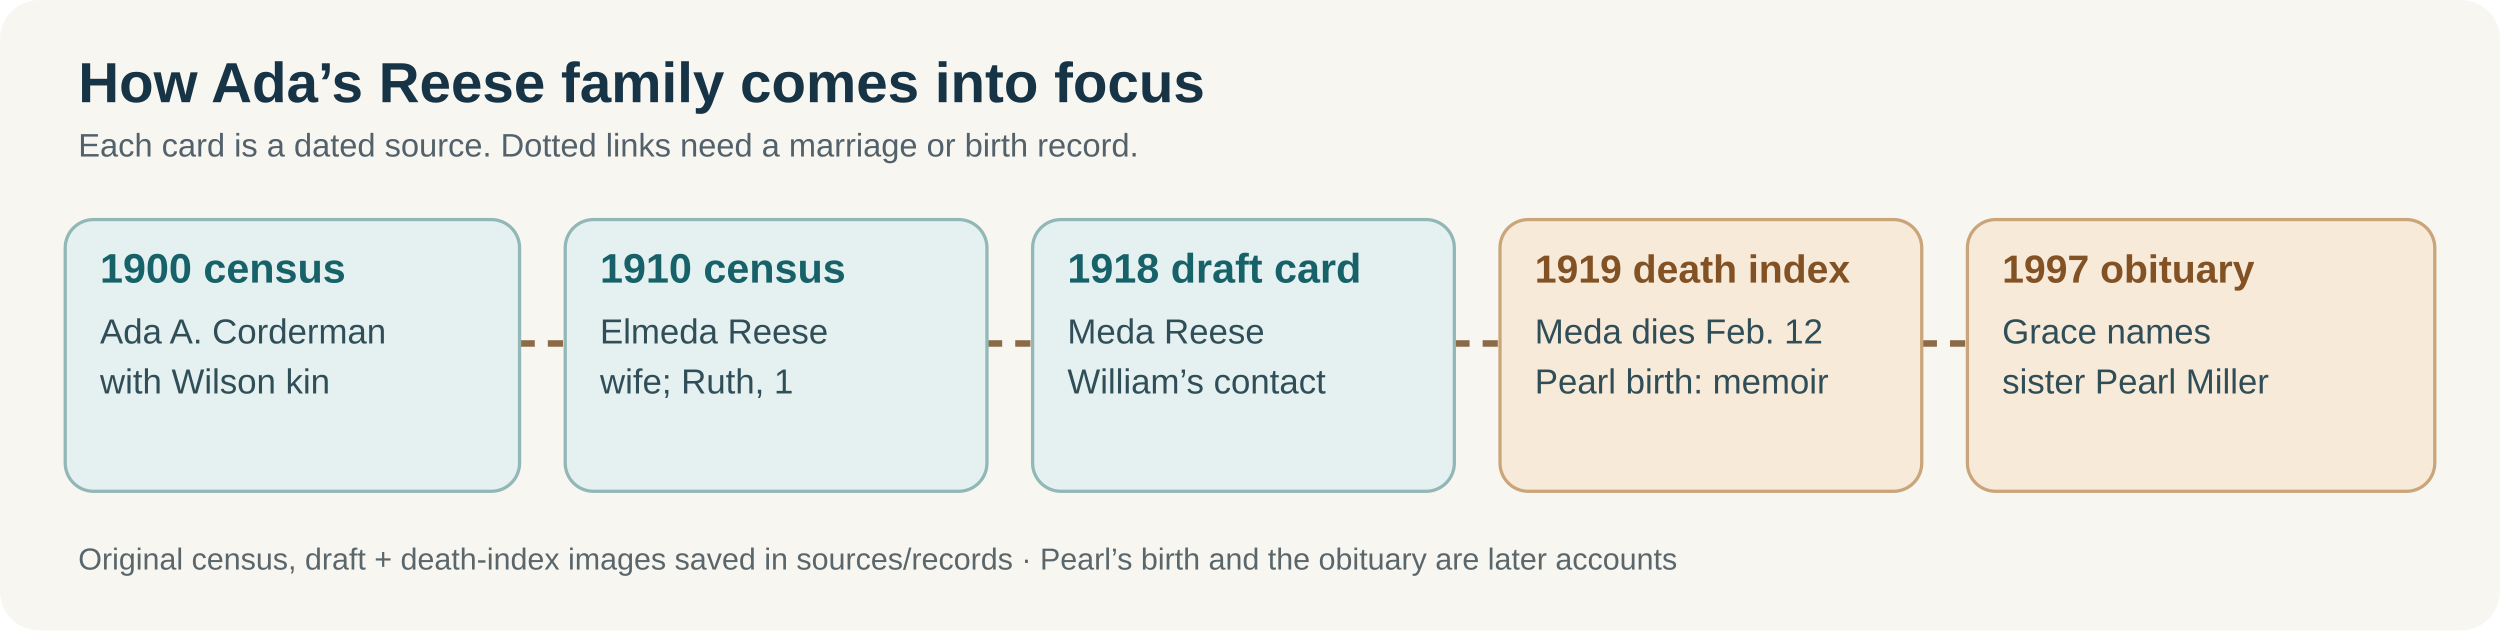
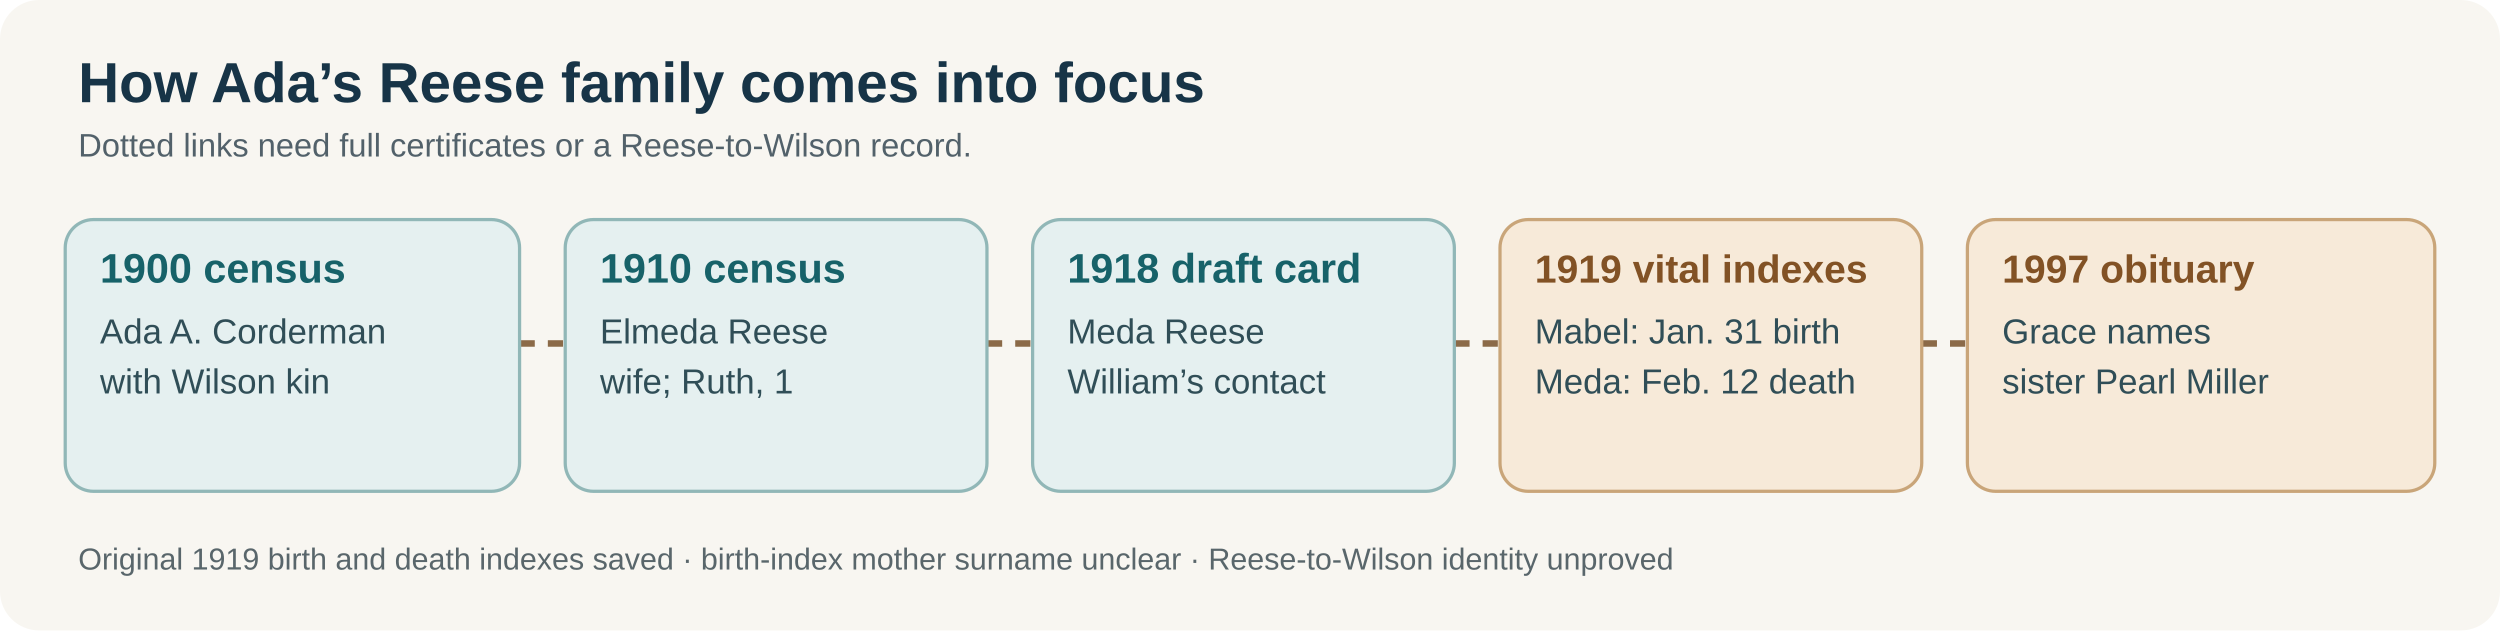
<svg xmlns="http://www.w3.org/2000/svg" width="1150" height="290" viewBox="0 0 1150 290" role="img" aria-labelledby="title desc">
  <rect width="1150" height="290" rx="18" fill="#f8f6f1" />
  <text x="36" y="47" font-family="Arial,sans-serif" font-size="26" font-weight="700" fill="#173447">How Ada’s Reese family comes into focus</text>
-   <text x="36" y="72" font-family="Arial,sans-serif" font-size="15" fill="#52616a">Each card is a dated source. Dotted links need a marriage or birth record.</text>
+   <text x="36" y="72" font-family="Arial,sans-serif" font-size="15" fill="#52616a">Dotted links need full certificates or a Reese-to-Wilson record.</text>
  <path d="M239 158H260 M454 158H475 M669 158H690 M884 158H905" fill="none" stroke="#8b6a48" stroke-width="3" stroke-dasharray="7 6" />
  <g font-family="Arial,sans-serif">
    <g fill="#e5f0f0" stroke="#91b7b7" stroke-width="1.5">
      <rect x="30" y="101" width="209" height="125" rx="13" />
      <rect x="260" y="101" width="194" height="125" rx="13" />
      <rect x="475" y="101" width="194" height="125" rx="13" />
    </g>
    <g fill="#f7ead9" stroke="#c9a579" stroke-width="1.5">
      <rect x="690" y="101" width="194" height="125" rx="13" />
      <rect x="905" y="101" width="215" height="125" rx="13" />
    </g>
    <g fill="#176269" font-size="19" font-weight="700">
      <text x="46" y="130">1900 census</text>
      <text x="276" y="130">1910 census</text>
      <text x="491" y="130">1918 draft card</text>
    </g>
    <g fill="#825225" font-size="18" font-weight="700">
-       <text x="706" y="130">1919 death index</text>
+       <text x="706" y="130">1919 vital indexes</text>
      <text x="921" y="130">1997 obituary</text>
    </g>
    <g fill="#304e57" font-size="16">
      <text x="46" y="158">Ada A. Corderman</text>
      <text x="46" y="181">with Wilson kin</text>
      <text x="276" y="158">Elmeda Reese</text>
      <text x="276" y="181">wife; Ruth, 1</text>
      <text x="491" y="158">Meda Reese</text>
      <text x="491" y="181">William’s contact</text>
-       <text x="706" y="158">Meda dies Feb. 12</text>
-       <text x="706" y="181">Pearl birth: memoir</text>
+       <text x="706" y="158">Mabel: Jan. 31 birth</text>
+       <text x="706" y="181">Meda: Feb. 12 death</text>
      <text x="921" y="158">Grace names</text>
      <text x="921" y="181">sister Pearl Miller</text>
    </g>
  </g>
-   <text x="36" y="262" font-family="Arial,sans-serif" font-size="14" fill="#59666b">Original census, draft + death-index images saved in sources/records · Pearl’s birth and the obituary are later accounts</text>
+   <text x="36" y="262" font-family="Arial,sans-serif" font-size="14" fill="#59666b">Original 1919 birth and death indexes saved · birth-index mother surname unclear · Reese-to-Wilson identity unproved</text>
</svg>
